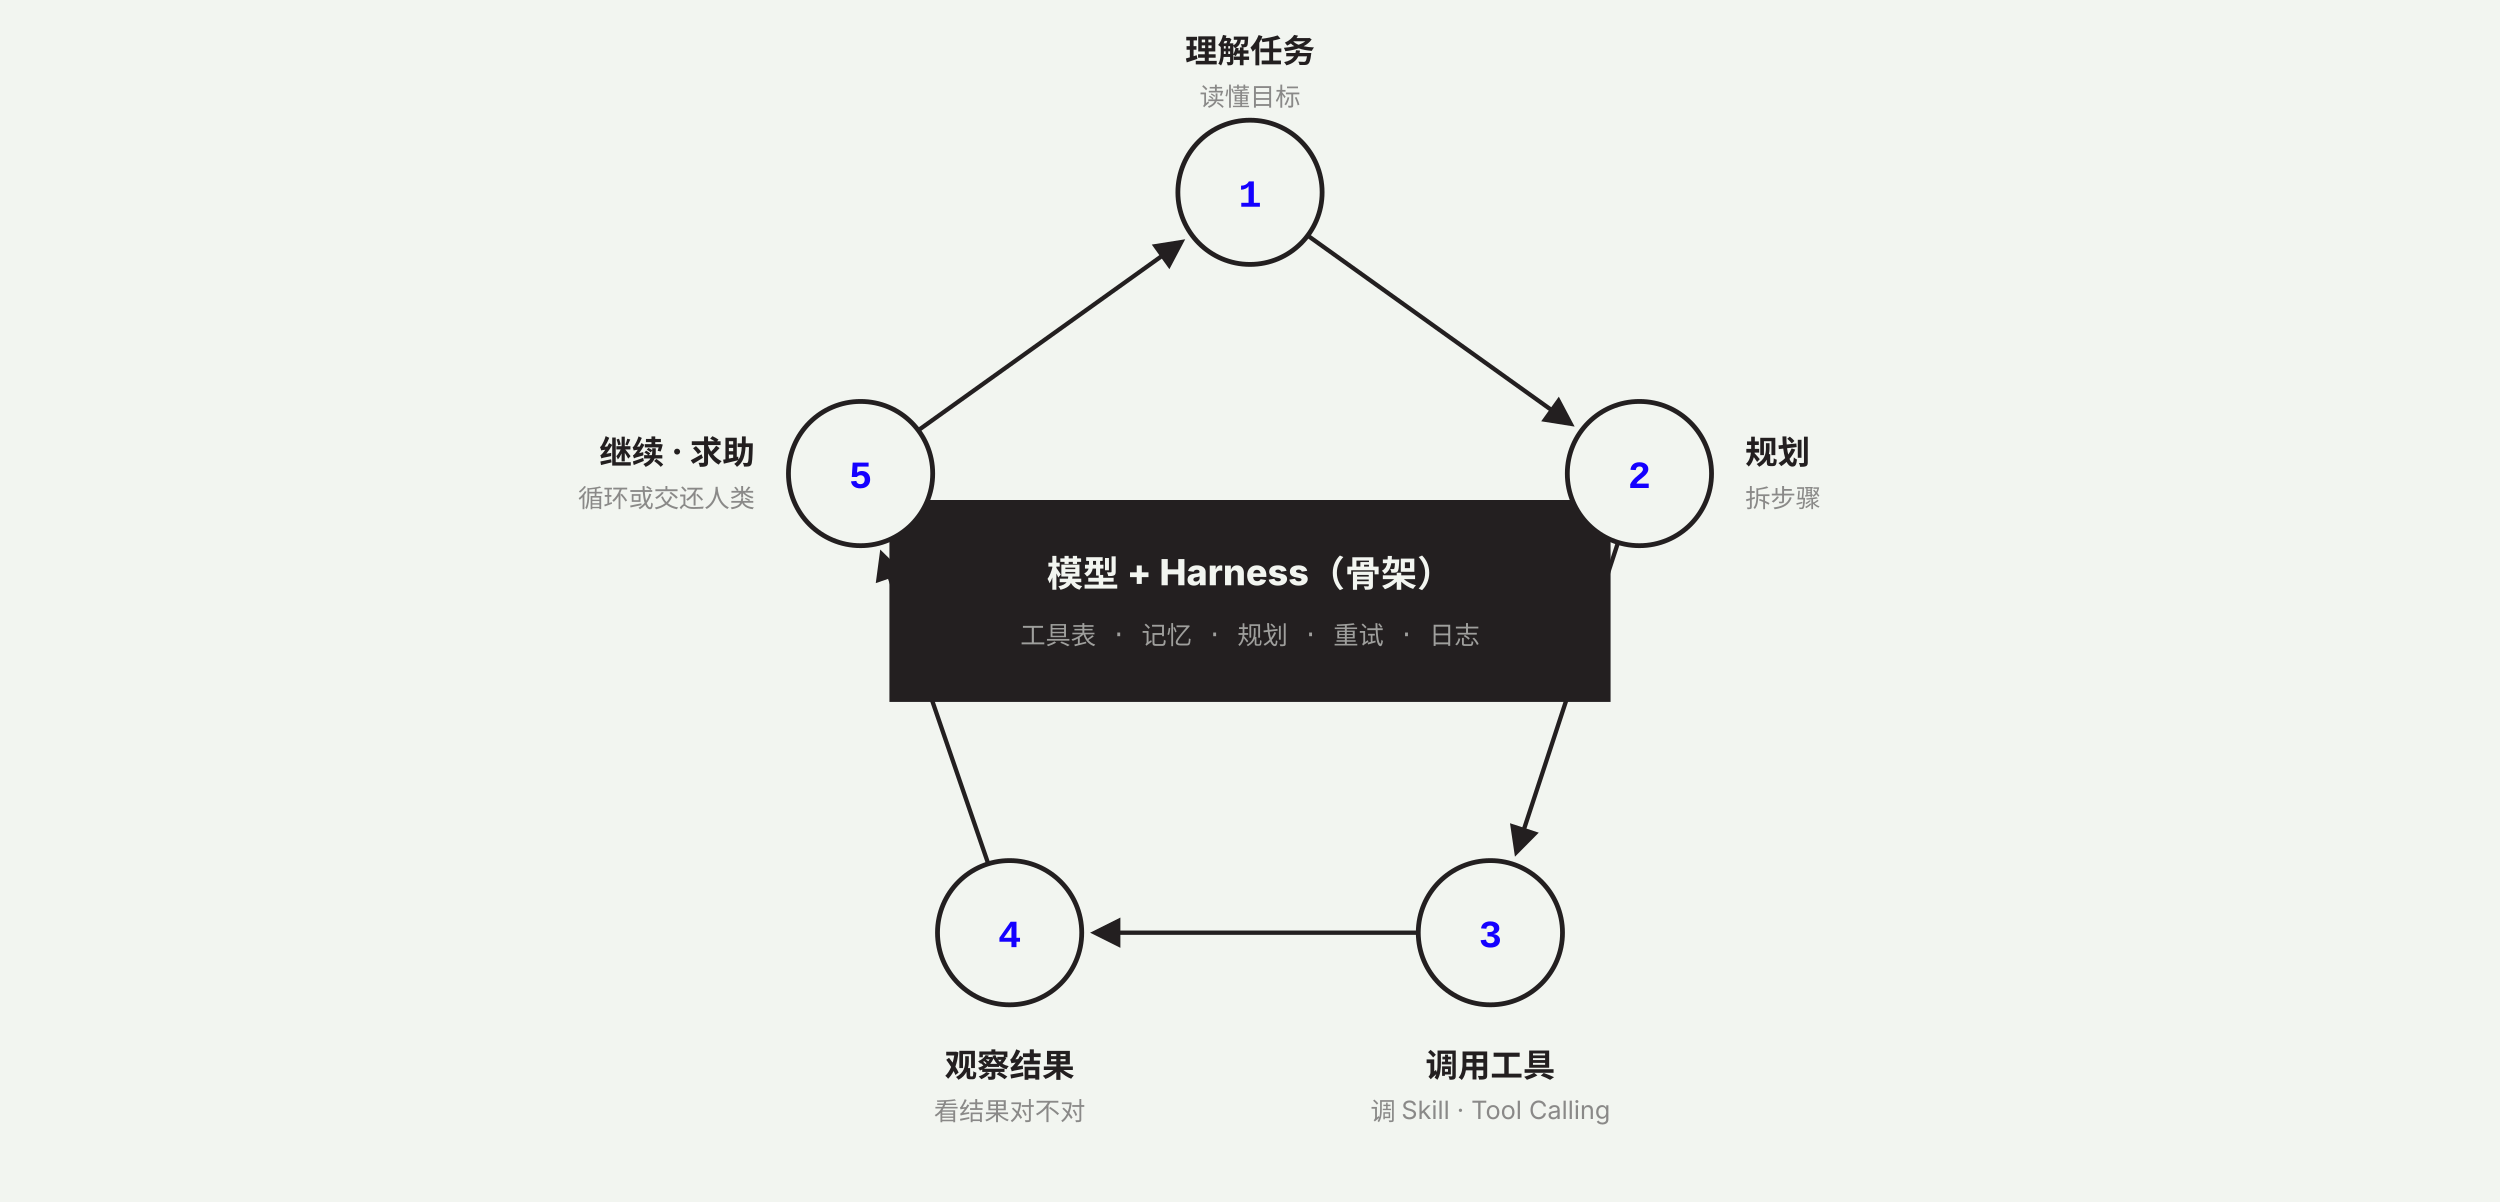
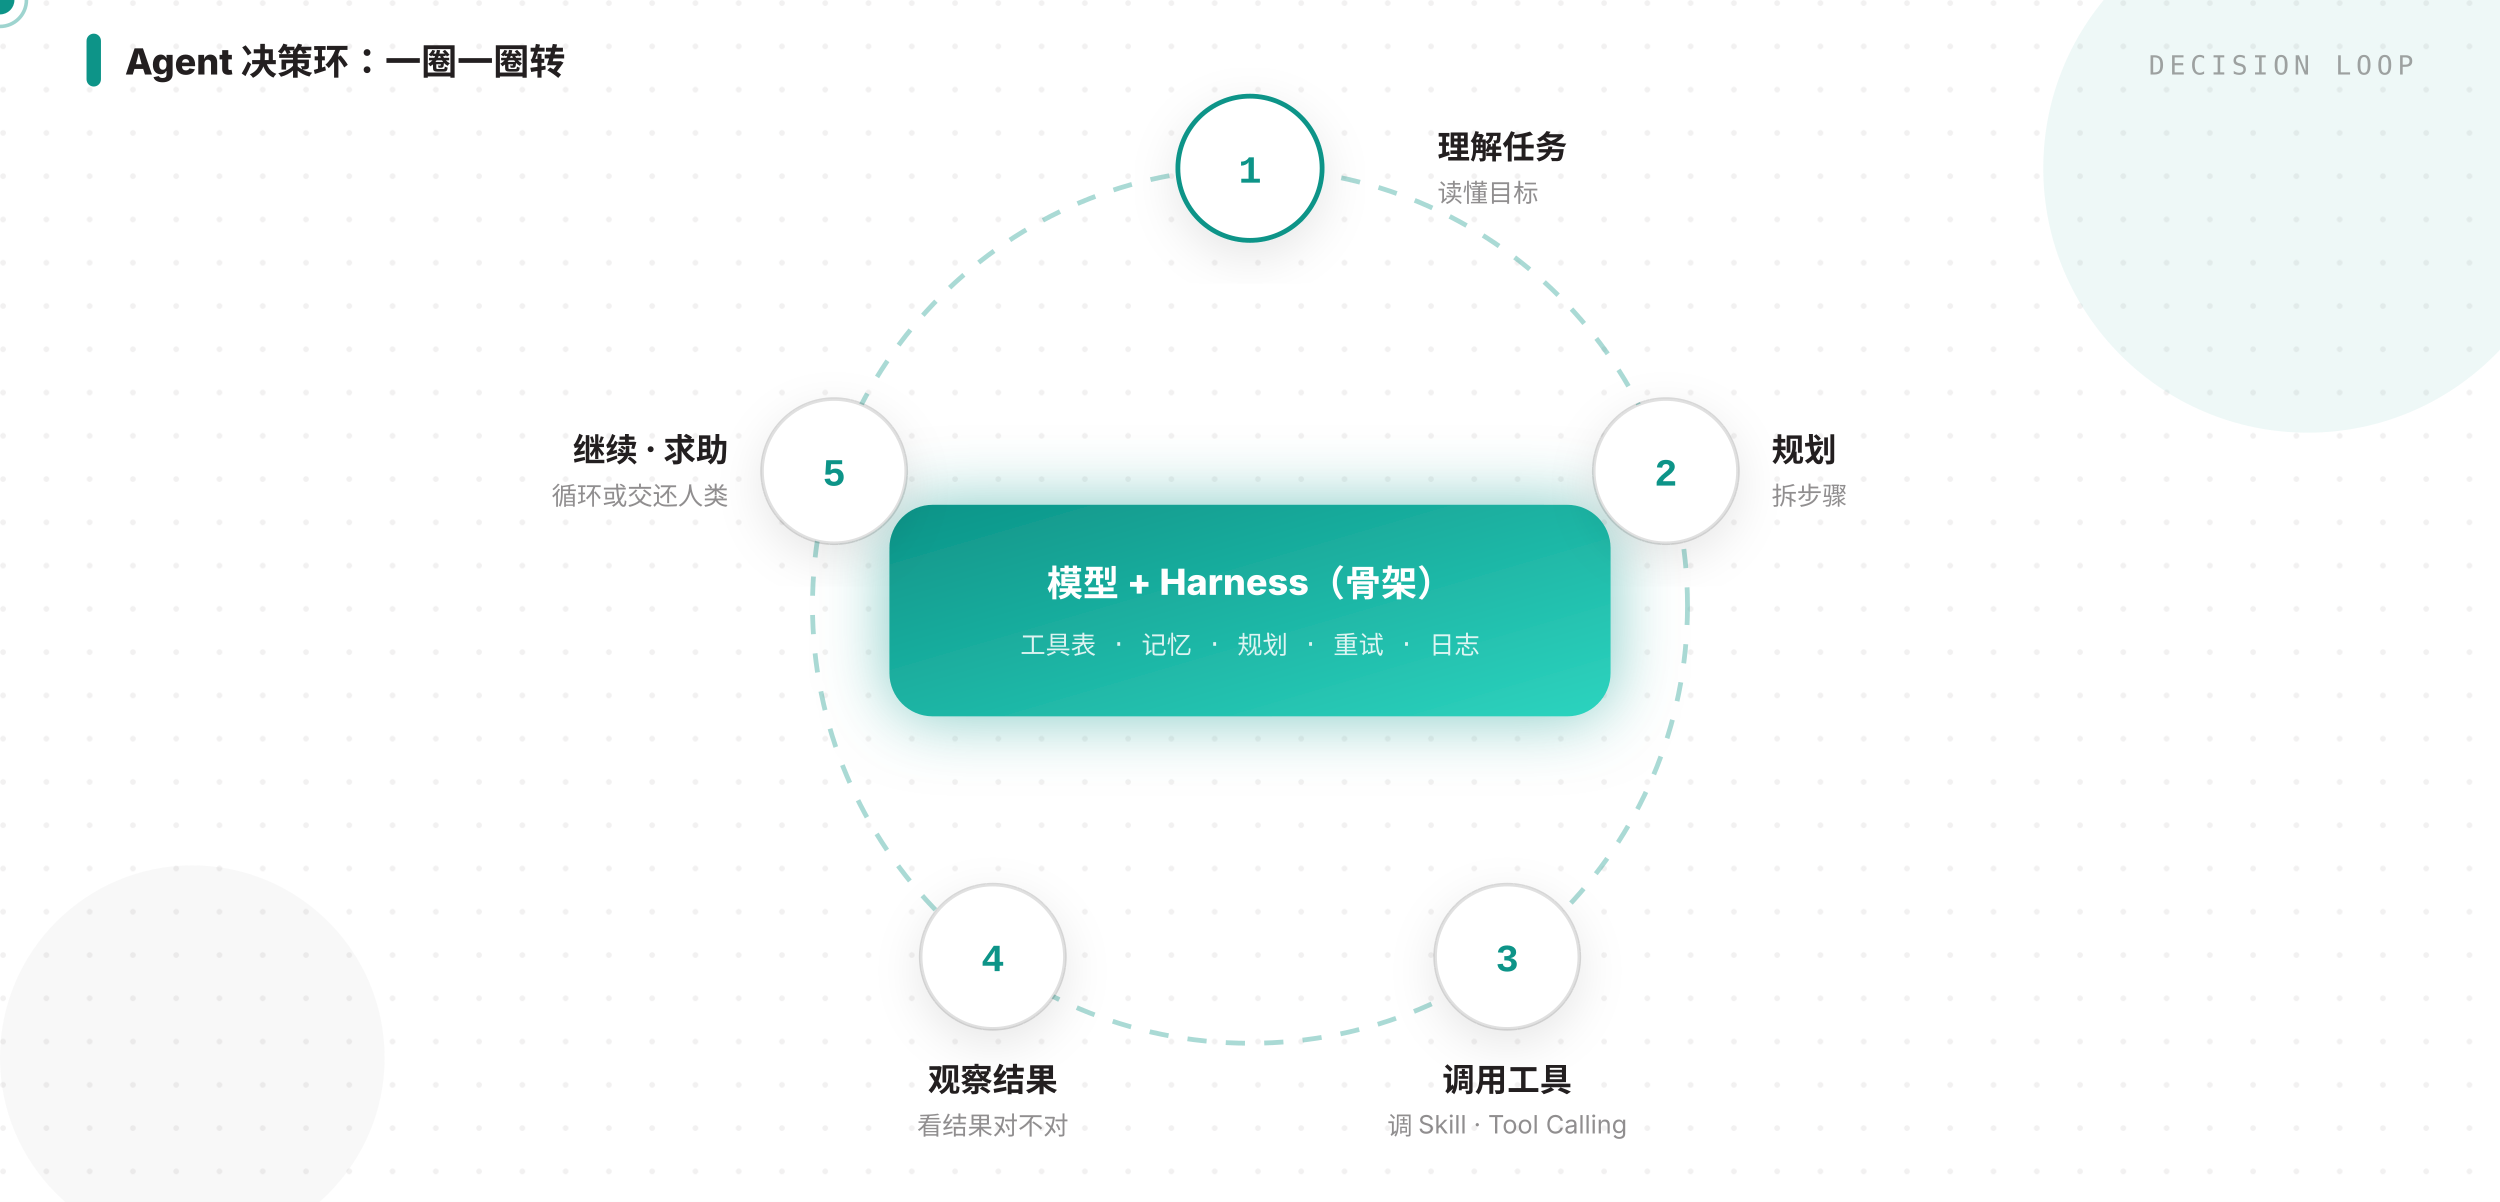
- <svg xmlns="http://www.w3.org/2000/svg" viewBox="0 0 1040 500" font-family="-apple-system,BlinkMacSystemFont,'PingFang SC','Hiragino Sans GB','Microsoft YaHei',sans-serif" role="img" aria-label="Agent 决策环">
-   <rect width="1040" height="500" fill="#f2f5f0" />
+ <svg xmlns="http://www.w3.org/2000/svg" viewBox="0 0 1040 500" role="img" aria-label="Agent 决策环">
  <defs>
-     <marker id="dgarrow" viewBox="0 0 10 10" refX="8" refY="5" markerWidth="7" markerHeight="7" orient="auto-start-reverse">
-       <path d="M0 0 L10 5 L0 10 z" fill="#231f20" />
-     </marker>
+     <linearGradient id="teal" x1="0" y1="0" x2="1" y2="1">
+       <stop offset="0%" stop-color="#0d9488" />
+       <stop offset="100%" stop-color="#2dd4bf" />
+     </linearGradient>
+     <pattern id="dots" width="18" height="18" patternUnits="userSpaceOnUse">
+       <circle cx="1.3" cy="1.3" r="1.2" fill="rgba(35,31,32,.06)" />
+     </pattern>
+     <filter id="sh" x="-30%" y="-30%" width="160%" height="160%">
+       <feDropShadow dx="0" dy="6" stdDeviation="10" flood-color="#231f20" flood-opacity=".10" />
+     </filter>
+     <filter id="glow" x="-60%" y="-60%" width="220%" height="220%">
+       <feDropShadow dx="0" dy="0" stdDeviation="14" flood-color="#0d9488" flood-opacity=".5" />
+     </filter>
  </defs>
-   <g stroke="#231f20" stroke-width="1.8" fill="none">
-     <line x1="544" y1="98" x2="653" y2="176" marker-end="url(#dgarrow)" />
-     <line x1="673" y1="226" x2="631" y2="354" marker-end="url(#dgarrow)" />
-     <line x1="590" y1="388" x2="456" y2="388" marker-end="url(#dgarrow)" />
-     <line x1="411" y1="359" x2="367" y2="231" marker-end="url(#dgarrow)" />
-     <line x1="382" y1="179" x2="491" y2="101" marker-end="url(#dgarrow)" />
+   <rect width="1040" height="500" fill="#ffffff" />
+   <rect width="1040" height="500" fill="url(#dots)" />
+   <circle cx="960" cy="70" r="110" fill="rgba(13,148,136,.07)">
+     <animate attributeName="r" values="110;128;110" dur="9s" repeatCount="indefinite" />
+   </circle>
+   <circle cx="80" cy="440" r="80" fill="rgba(35,31,32,.035)">
+     <animate attributeName="r" values="80;94;80" dur="11s" repeatCount="indefinite" />
+   </circle>
+   <g font-family="-apple-system,BlinkMacSystemFont,'PingFang SC','Hiragino Sans GB','Microsoft YaHei',sans-serif">
+     <rect x="36" y="14" width="6" height="22" rx="3" fill="#0d9488" />
+     <text x="52" y="31" font-size="15" font-weight="800" fill="#231f20">Agent 决策环：一圈一圈转</text>
+     <text x="1004" y="31" text-anchor="end" font-family="'SF Mono',Menlo,monospace" font-size="11" letter-spacing="2" fill="rgba(35,31,32,.4)">DECISION LOOP</text>
  </g>
-   <rect x="370" y="208" width="300" height="84" fill="#231f20" />
-   <text x="520" y="244" text-anchor="middle" font-size="15" font-weight="800" fill="#f2f5f0">模型 + Harness（骨架）</text>
-   <text x="520" y="268" text-anchor="middle" font-size="10.5" fill="rgba(242,245,240,.6)" style="font-family:'SF Mono','JetBrains Mono',Menlo,Consolas,'Courier New',monospace">工具表 · 记忆 · 规划 · 重试 · 日志</text>
-   <g>
-     <circle cx="520" cy="80" r="30" fill="#f2f5f0" stroke="#231f20" stroke-width="2" />
-     <text x="520" y="86" text-anchor="middle" font-size="16" font-weight="700" fill="#1400ff" style="font-family:'SF Mono','JetBrains Mono',Menlo,Consolas,'Courier New',monospace">1</text>
-     <text x="520" y="26" text-anchor="middle" font-size="13.5" font-weight="800" fill="#231f20">理解任务</text>
-     <text x="520" y="44" text-anchor="middle" font-size="10.5" fill="rgba(35,31,32,.5)">读懂目标</text>
+   <circle cx="520" cy="252" r="182" fill="none" stroke="rgba(13,148,136,.35)" stroke-width="2" stroke-dasharray="8 8">
+     <animate attributeName="stroke-dashoffset" from="32" to="0" dur="1.6s" repeatCount="indefinite" />
+   </circle>
+   <circle r="6" fill="#0d9488">
+     <animateMotion dur="6s" repeatCount="indefinite" path="M520 70 a182 182 0 1 1 -0.1 0" />
+   </circle>
+   <circle r="11" fill="none" stroke="#0d9488" stroke-width="1.5" opacity=".4">
+     <animateMotion dur="6s" repeatCount="indefinite" path="M520 70 a182 182 0 1 1 -0.1 0" />
+     <animate attributeName="opacity" values=".5;.1;.5" dur="1.5s" repeatCount="indefinite" />
+   </circle>
+   <g font-family="-apple-system,BlinkMacSystemFont,'PingFang SC','Hiragino Sans GB','Microsoft YaHei',sans-serif">
+     <rect x="370" y="210" width="300" height="88" rx="18" fill="url(#teal)" filter="url(#glow)" />
+     <text x="520" y="248" text-anchor="middle" font-size="15" font-weight="800" fill="#fff">模型 + Harness（骨架）</text>
+     <text x="520" y="272" text-anchor="middle" font-size="10.5" fill="rgba(255,255,255,.85)" font-family="'SF Mono','JetBrains Mono',Menlo,Consolas,'Courier New',monospace">工具表 · 记忆 · 规划 · 重试 · 日志</text>
  </g>
-   <g>
-     <circle cx="682" cy="197" r="30" fill="#f2f5f0" stroke="#231f20" stroke-width="2" />
-     <text x="682" y="203" text-anchor="middle" font-size="16" font-weight="700" fill="#1400ff" style="font-family:'SF Mono','JetBrains Mono',Menlo,Consolas,'Courier New',monospace">2</text>
-     <text x="726" y="193" font-size="13.5" font-weight="800" fill="#231f20">规划</text>
-     <text x="726" y="211" font-size="10.5" fill="rgba(35,31,32,.5)">拆步骤</text>
-   </g>
-   <g>
-     <circle cx="620" cy="388" r="30" fill="#f2f5f0" stroke="#231f20" stroke-width="2" />
-     <text x="620" y="394" text-anchor="middle" font-size="16" font-weight="700" fill="#1400ff" style="font-family:'SF Mono','JetBrains Mono',Menlo,Consolas,'Courier New',monospace">3</text>
-     <text x="620" y="448" text-anchor="middle" font-size="13.5" font-weight="800" fill="#231f20">调用工具</text>
-     <text x="620" y="466" text-anchor="middle" font-size="10.5" fill="rgba(35,31,32,.5)">调 Skill · Tool Calling</text>
-   </g>
-   <g>
-     <circle cx="420" cy="388" r="30" fill="#f2f5f0" stroke="#231f20" stroke-width="2" />
-     <text x="420" y="394" text-anchor="middle" font-size="16" font-weight="700" fill="#1400ff" style="font-family:'SF Mono','JetBrains Mono',Menlo,Consolas,'Courier New',monospace">4</text>
-     <text x="420" y="448" text-anchor="middle" font-size="13.5" font-weight="800" fill="#231f20">观察结果</text>
-     <text x="420" y="466" text-anchor="middle" font-size="10.5" fill="rgba(35,31,32,.5)">看结果对不对</text>
-   </g>
-   <g>
-     <circle cx="358" cy="197" r="30" fill="#f2f5f0" stroke="#231f20" stroke-width="2" />
-     <text x="358" y="203" text-anchor="middle" font-size="16" font-weight="700" fill="#1400ff" style="font-family:'SF Mono','JetBrains Mono',Menlo,Consolas,'Courier New',monospace">5</text>
-     <text x="314" y="193" text-anchor="end" font-size="13.5" font-weight="800" fill="#231f20">继续 · 求助</text>
-     <text x="314" y="211" text-anchor="end" font-size="10.5" fill="rgba(35,31,32,.5)">循环或交还人类</text>
+   <g font-family="-apple-system,BlinkMacSystemFont,'PingFang SC','Hiragino Sans GB','Microsoft YaHei',sans-serif">
+     <g>
+       <circle cx="520" cy="70" r="30" fill="#fff" stroke="#0d9488" stroke-width="2" filter="url(#sh)" />
+       <text x="520" y="76" text-anchor="middle" font-size="16" font-weight="700" fill="#0d9488" font-family="'SF Mono','JetBrains Mono',Menlo,Consolas,'Courier New',monospace">1</text>
+       <text x="598" y="66" font-size="13.5" font-weight="800" fill="#231f20">理解任务</text>
+       <text x="598" y="84" font-size="10.5" fill="rgba(35,31,32,.5)">读懂目标</text>
+     </g>
+     <g>
+       <circle cx="693" cy="196" r="30" fill="#fff" stroke="rgba(35,31,32,.14)" stroke-width="1.5" filter="url(#sh)" />
+       <text x="693" y="202" text-anchor="middle" font-size="16" font-weight="700" fill="#0d9488" font-family="'SF Mono','JetBrains Mono',Menlo,Consolas,'Courier New',monospace">2</text>
+       <text x="737" y="192" font-size="13.5" font-weight="800" fill="#231f20">规划</text>
+       <text x="737" y="210" font-size="10.5" fill="rgba(35,31,32,.5)">拆步骤</text>
+     </g>
+     <g>
+       <circle cx="627" cy="398" r="30" fill="#fff" stroke="rgba(35,31,32,.14)" stroke-width="1.5" filter="url(#sh)" />
+       <text x="627" y="404" text-anchor="middle" font-size="16" font-weight="700" fill="#0d9488" font-family="'SF Mono','JetBrains Mono',Menlo,Consolas,'Courier New',monospace">3</text>
+       <text x="627" y="454" text-anchor="middle" font-size="13.5" font-weight="800" fill="#231f20">调用工具</text>
+       <text x="627" y="472" text-anchor="middle" font-size="10.5" fill="rgba(35,31,32,.5)">调 Skill · Tool Calling</text>
+     </g>
+     <g>
+       <circle cx="413" cy="398" r="30" fill="#fff" stroke="rgba(35,31,32,.14)" stroke-width="1.5" filter="url(#sh)" />
+       <text x="413" y="404" text-anchor="middle" font-size="16" font-weight="700" fill="#0d9488" font-family="'SF Mono','JetBrains Mono',Menlo,Consolas,'Courier New',monospace">4</text>
+       <text x="413" y="454" text-anchor="middle" font-size="13.5" font-weight="800" fill="#231f20">观察结果</text>
+       <text x="413" y="472" text-anchor="middle" font-size="10.5" fill="rgba(35,31,32,.5)">看结果对不对</text>
+     </g>
+     <g>
+       <circle cx="347" cy="196" r="30" fill="#fff" stroke="rgba(35,31,32,.14)" stroke-width="1.5" filter="url(#sh)" />
+       <text x="347" y="202" text-anchor="middle" font-size="16" font-weight="700" fill="#0d9488" font-family="'SF Mono','JetBrains Mono',Menlo,Consolas,'Courier New',monospace">5</text>
+       <text x="303" y="192" text-anchor="end" font-size="13.5" font-weight="800" fill="#231f20">继续 · 求助</text>
+       <text x="303" y="210" text-anchor="end" font-size="10.5" fill="rgba(35,31,32,.5)">循环或交还人类</text>
+     </g>
  </g>
</svg>
